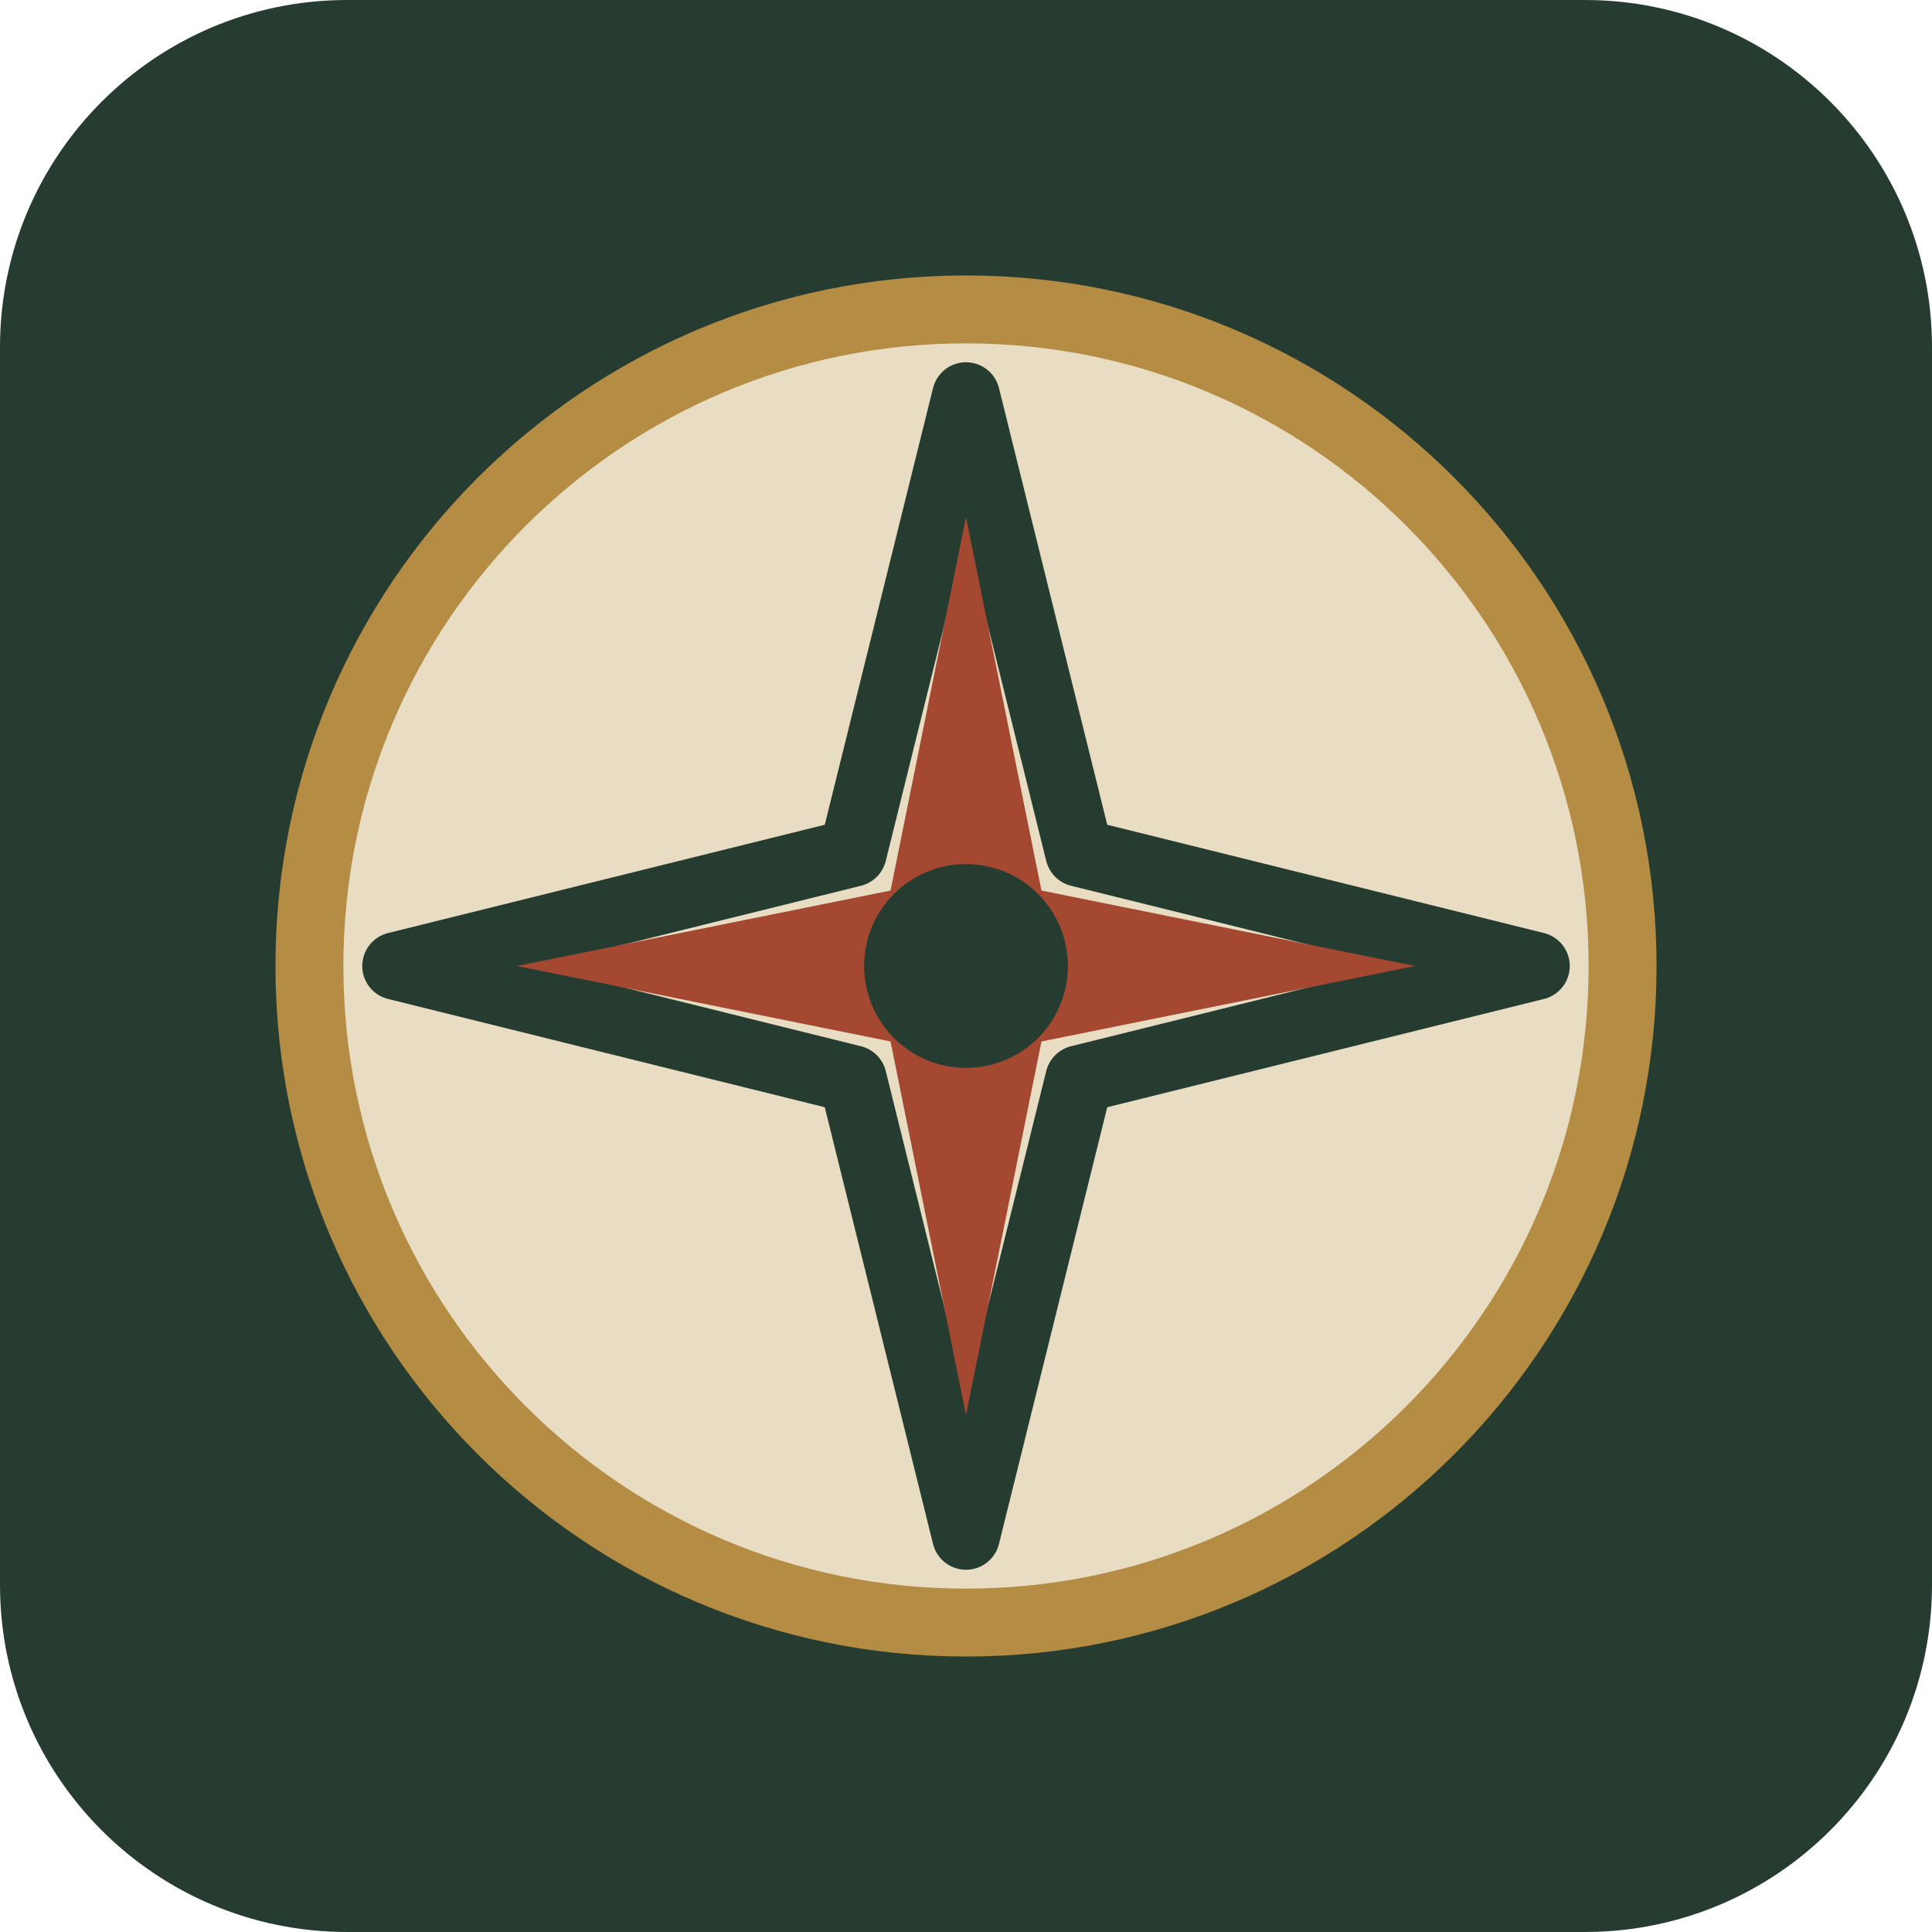
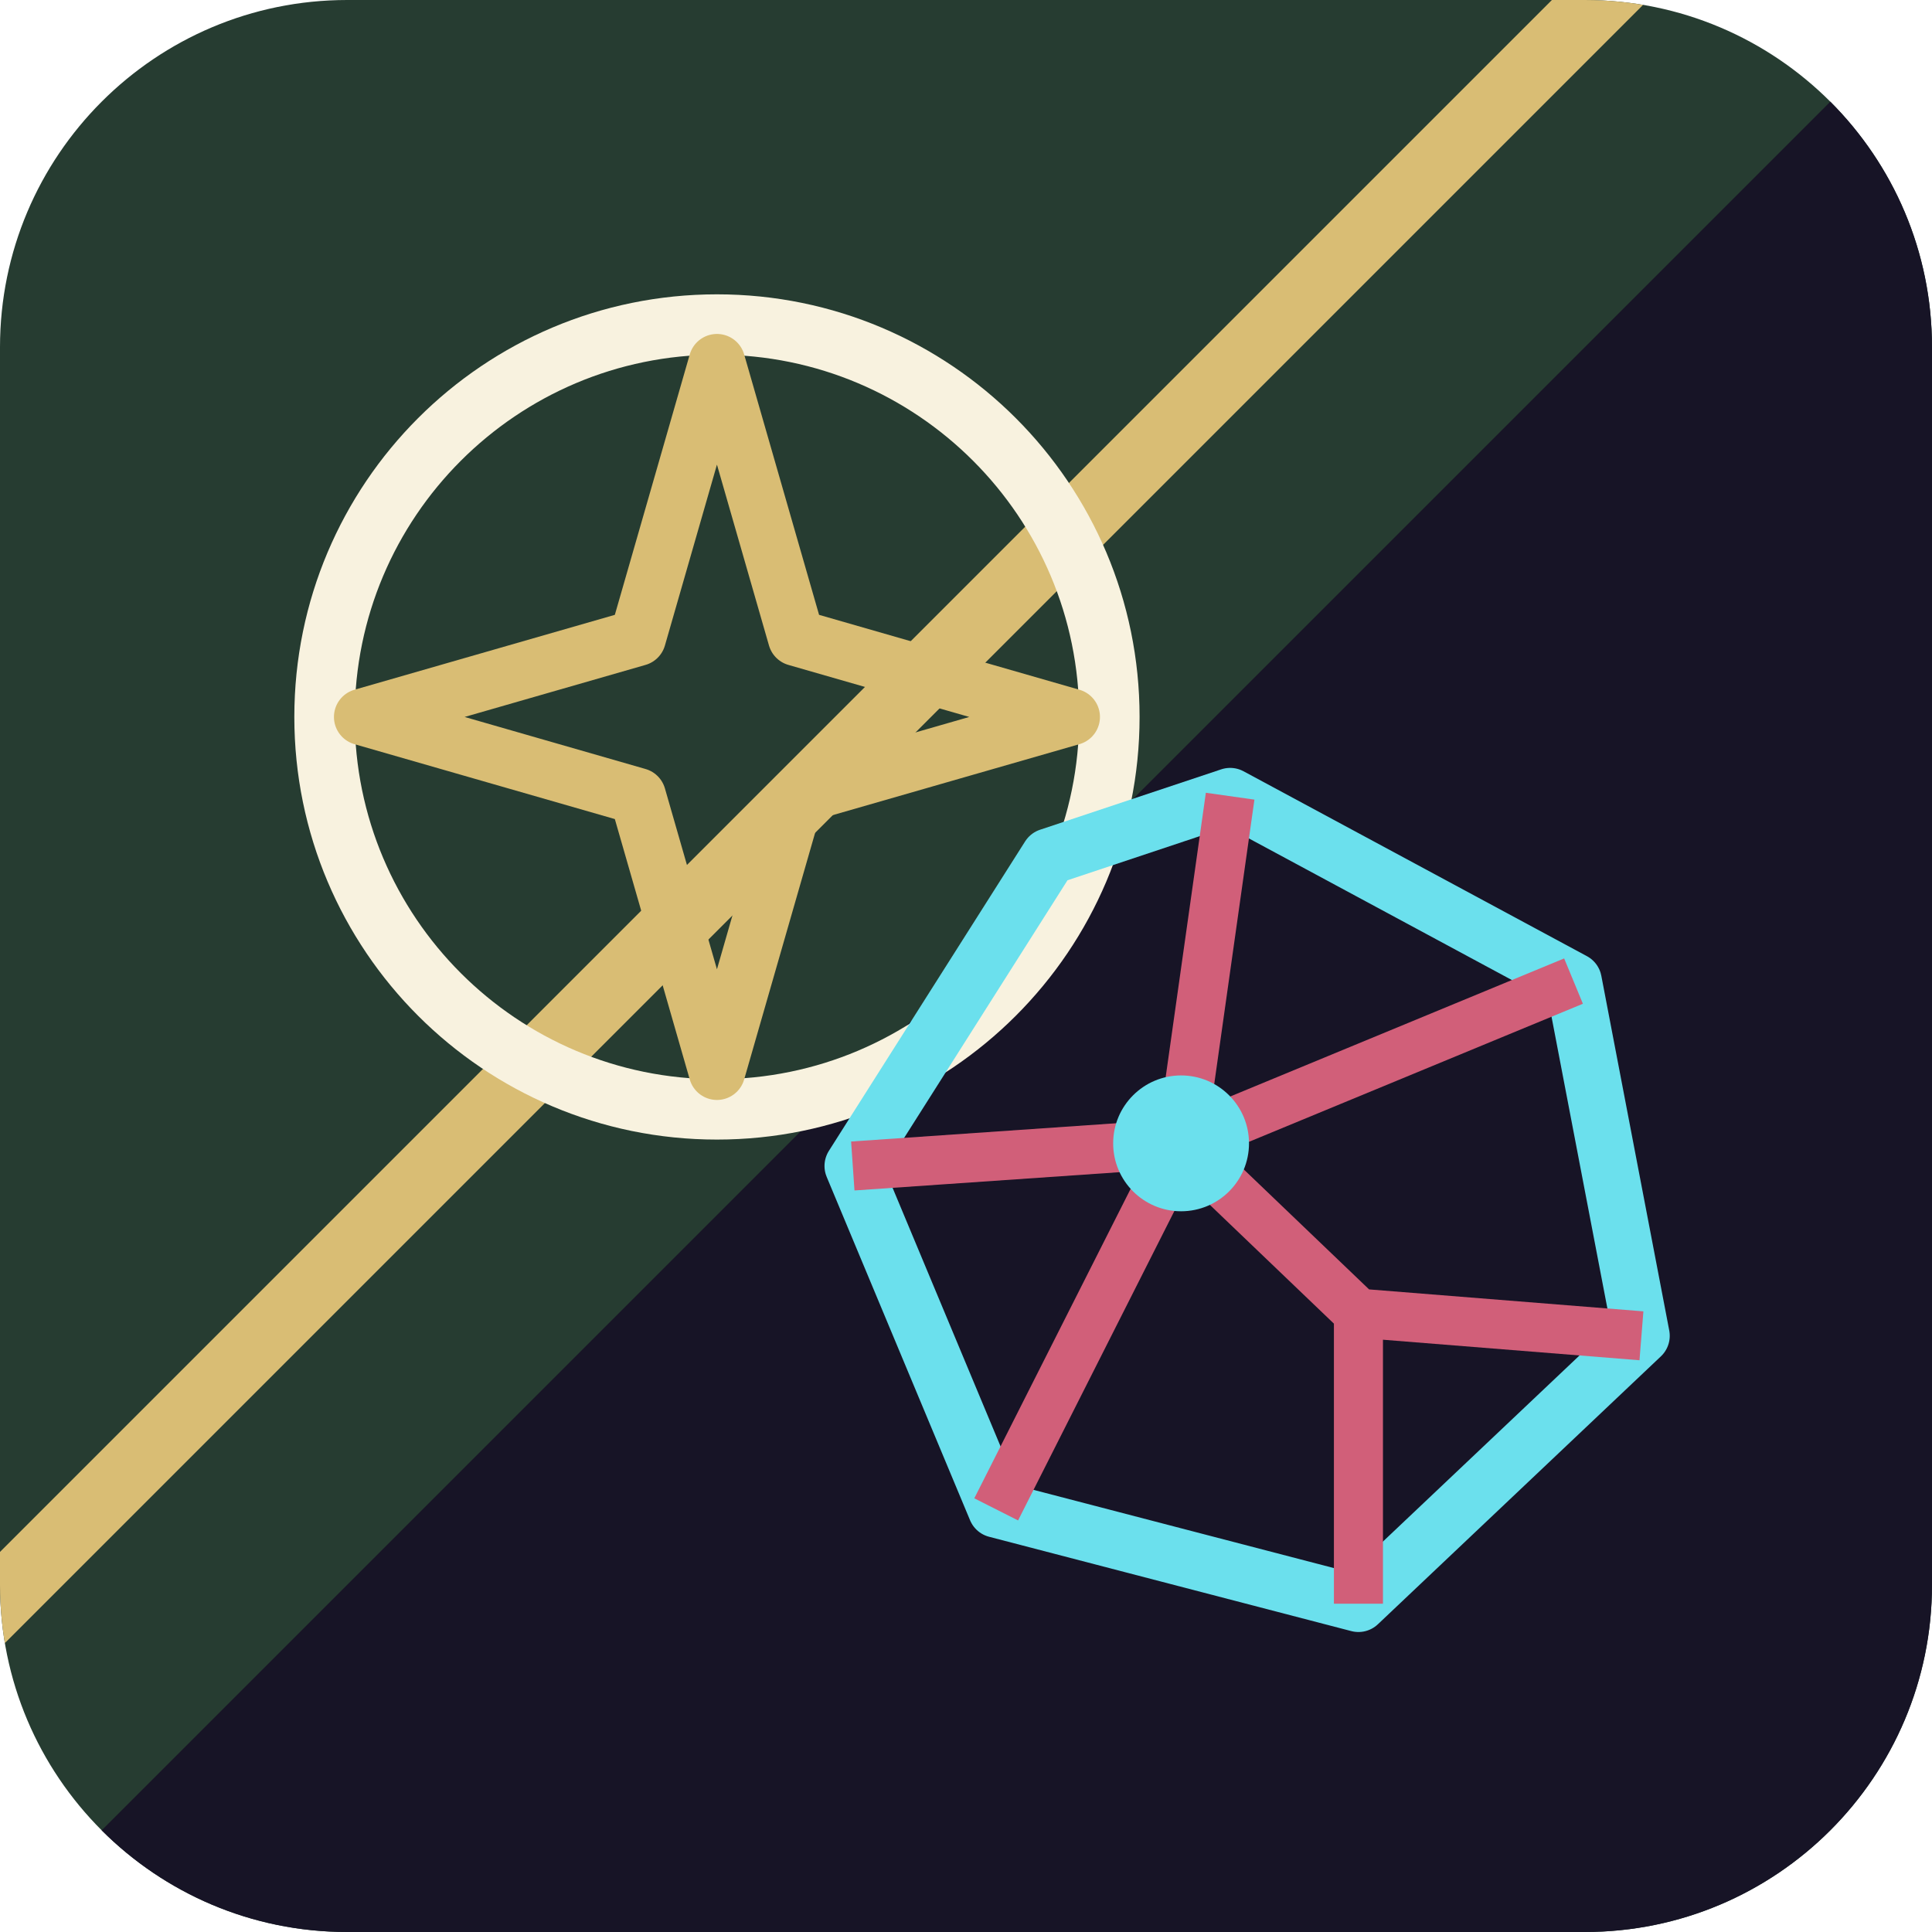
<svg xmlns="http://www.w3.org/2000/svg" viewBox="0 0 512 512">
-   <rect width="512" height="512" rx="92" fill="#263c31" />
-   <circle cx="256" cy="256" r="174" fill="#e8ddc2" stroke="#b48c43" stroke-width="18" />
-   <path d="M256 105 286 226 407 256 286 286 256 407 226 286 105 256 226 226Z" fill="none" stroke="#263c31" stroke-width="18" stroke-linejoin="round" />
-   <path d="m256 137 20 99 99 20-99 20-20 99-20-99-99-20 99-20Z" fill="#a44832" />
-   <circle cx="256" cy="256" r="27" fill="#263c31" />
+   <defs>
+     <clipPath id="frame">
+       <rect width="512" height="512" rx="92" />
+     </clipPath>
+   </defs>
+   <g clip-path="url(#frame)">
+     <rect width="512" height="512" fill="#263c31" />
+     <path d="M512 0v512H0Z" fill="#171426" />
+     <path d="M-40 464 464-40" stroke="#d9bd74" stroke-width="18" />
+     <circle cx="190" cy="190" r="104" fill="none" stroke="#f8f2df" stroke-width="16" />
+     <path d="m190 96 21 73 73 21-73 21-21 73-21-73-73-21 73-21Z" fill="none" stroke="#d9bd74" stroke-width="15" stroke-linejoin="round" />
+     <path d="m326 211 91 49 18 94-75 71-96-25-38-91 52-82Z" fill="none" stroke="#6be0ed" stroke-width="15" stroke-linejoin="round" />
+     <path d="m326 211-13 92-87 6m87-6 47 45 75 6m-75-6v77m-47-122-49 97m49-97 104-43" fill="none" stroke="#d15f79" stroke-width="13" stroke-linejoin="round" />
+     <circle cx="313" cy="303" r="18" fill="#6be0ed" />
+   </g>
</svg>
